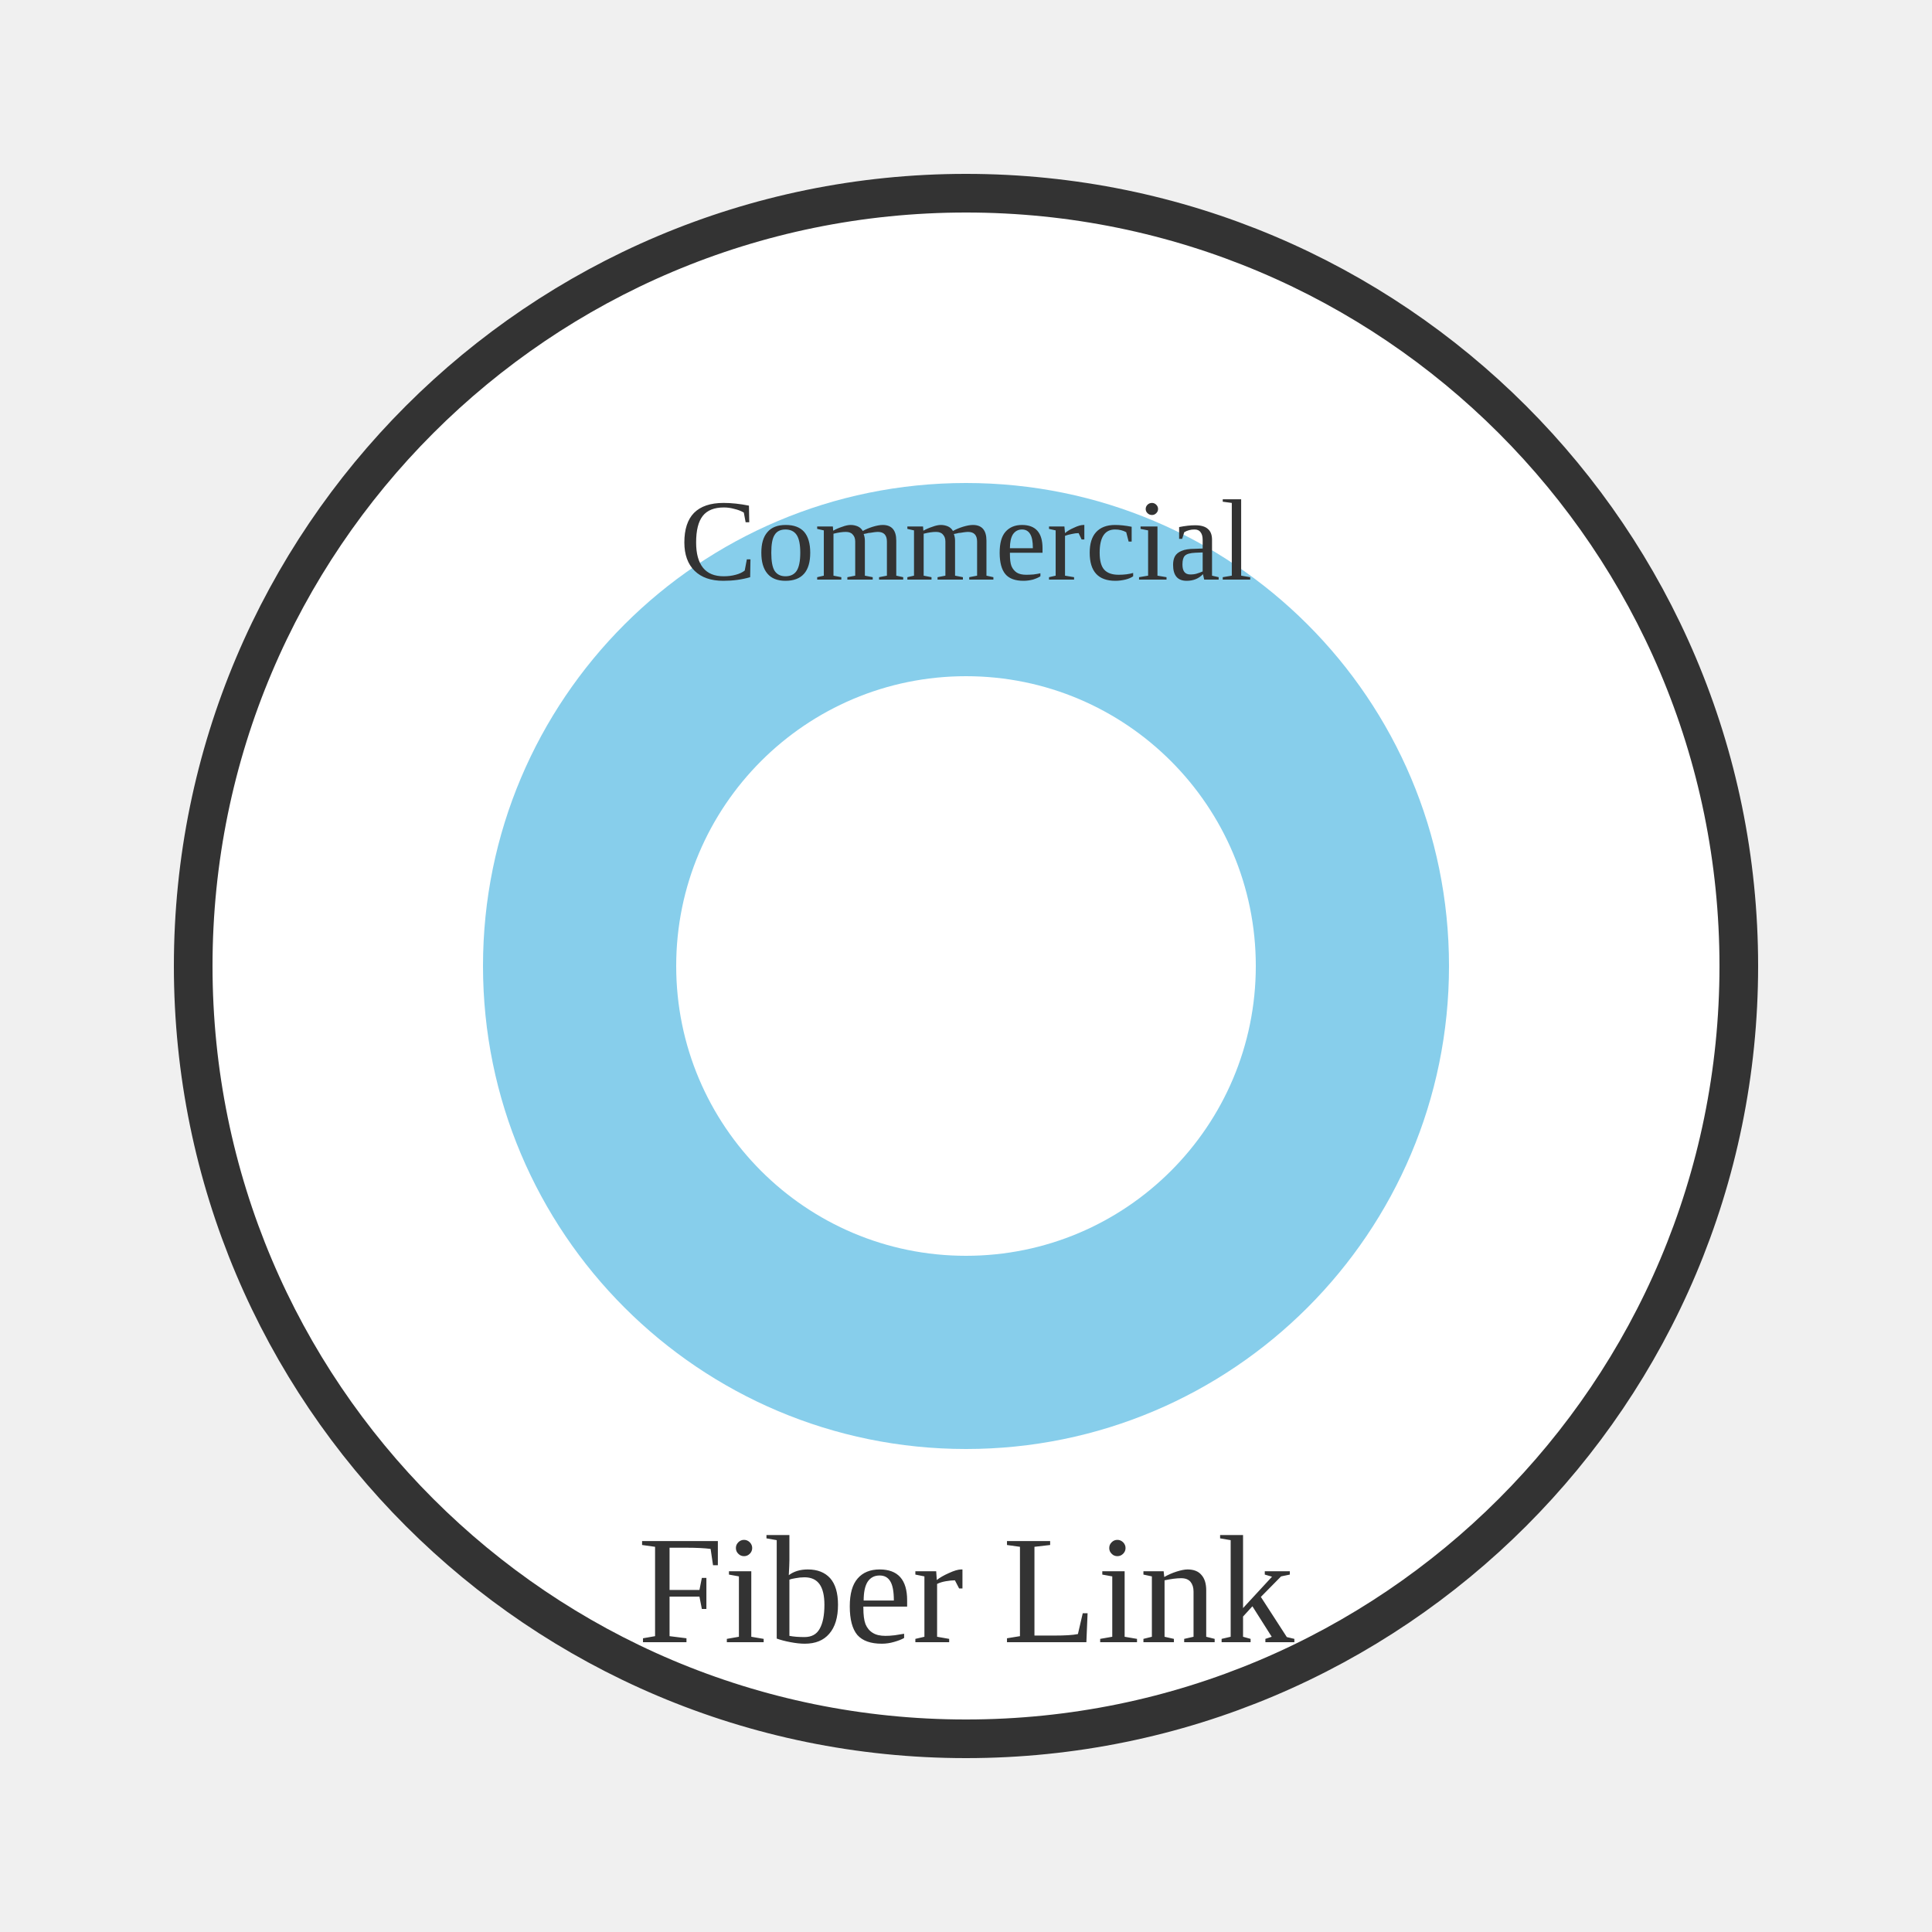
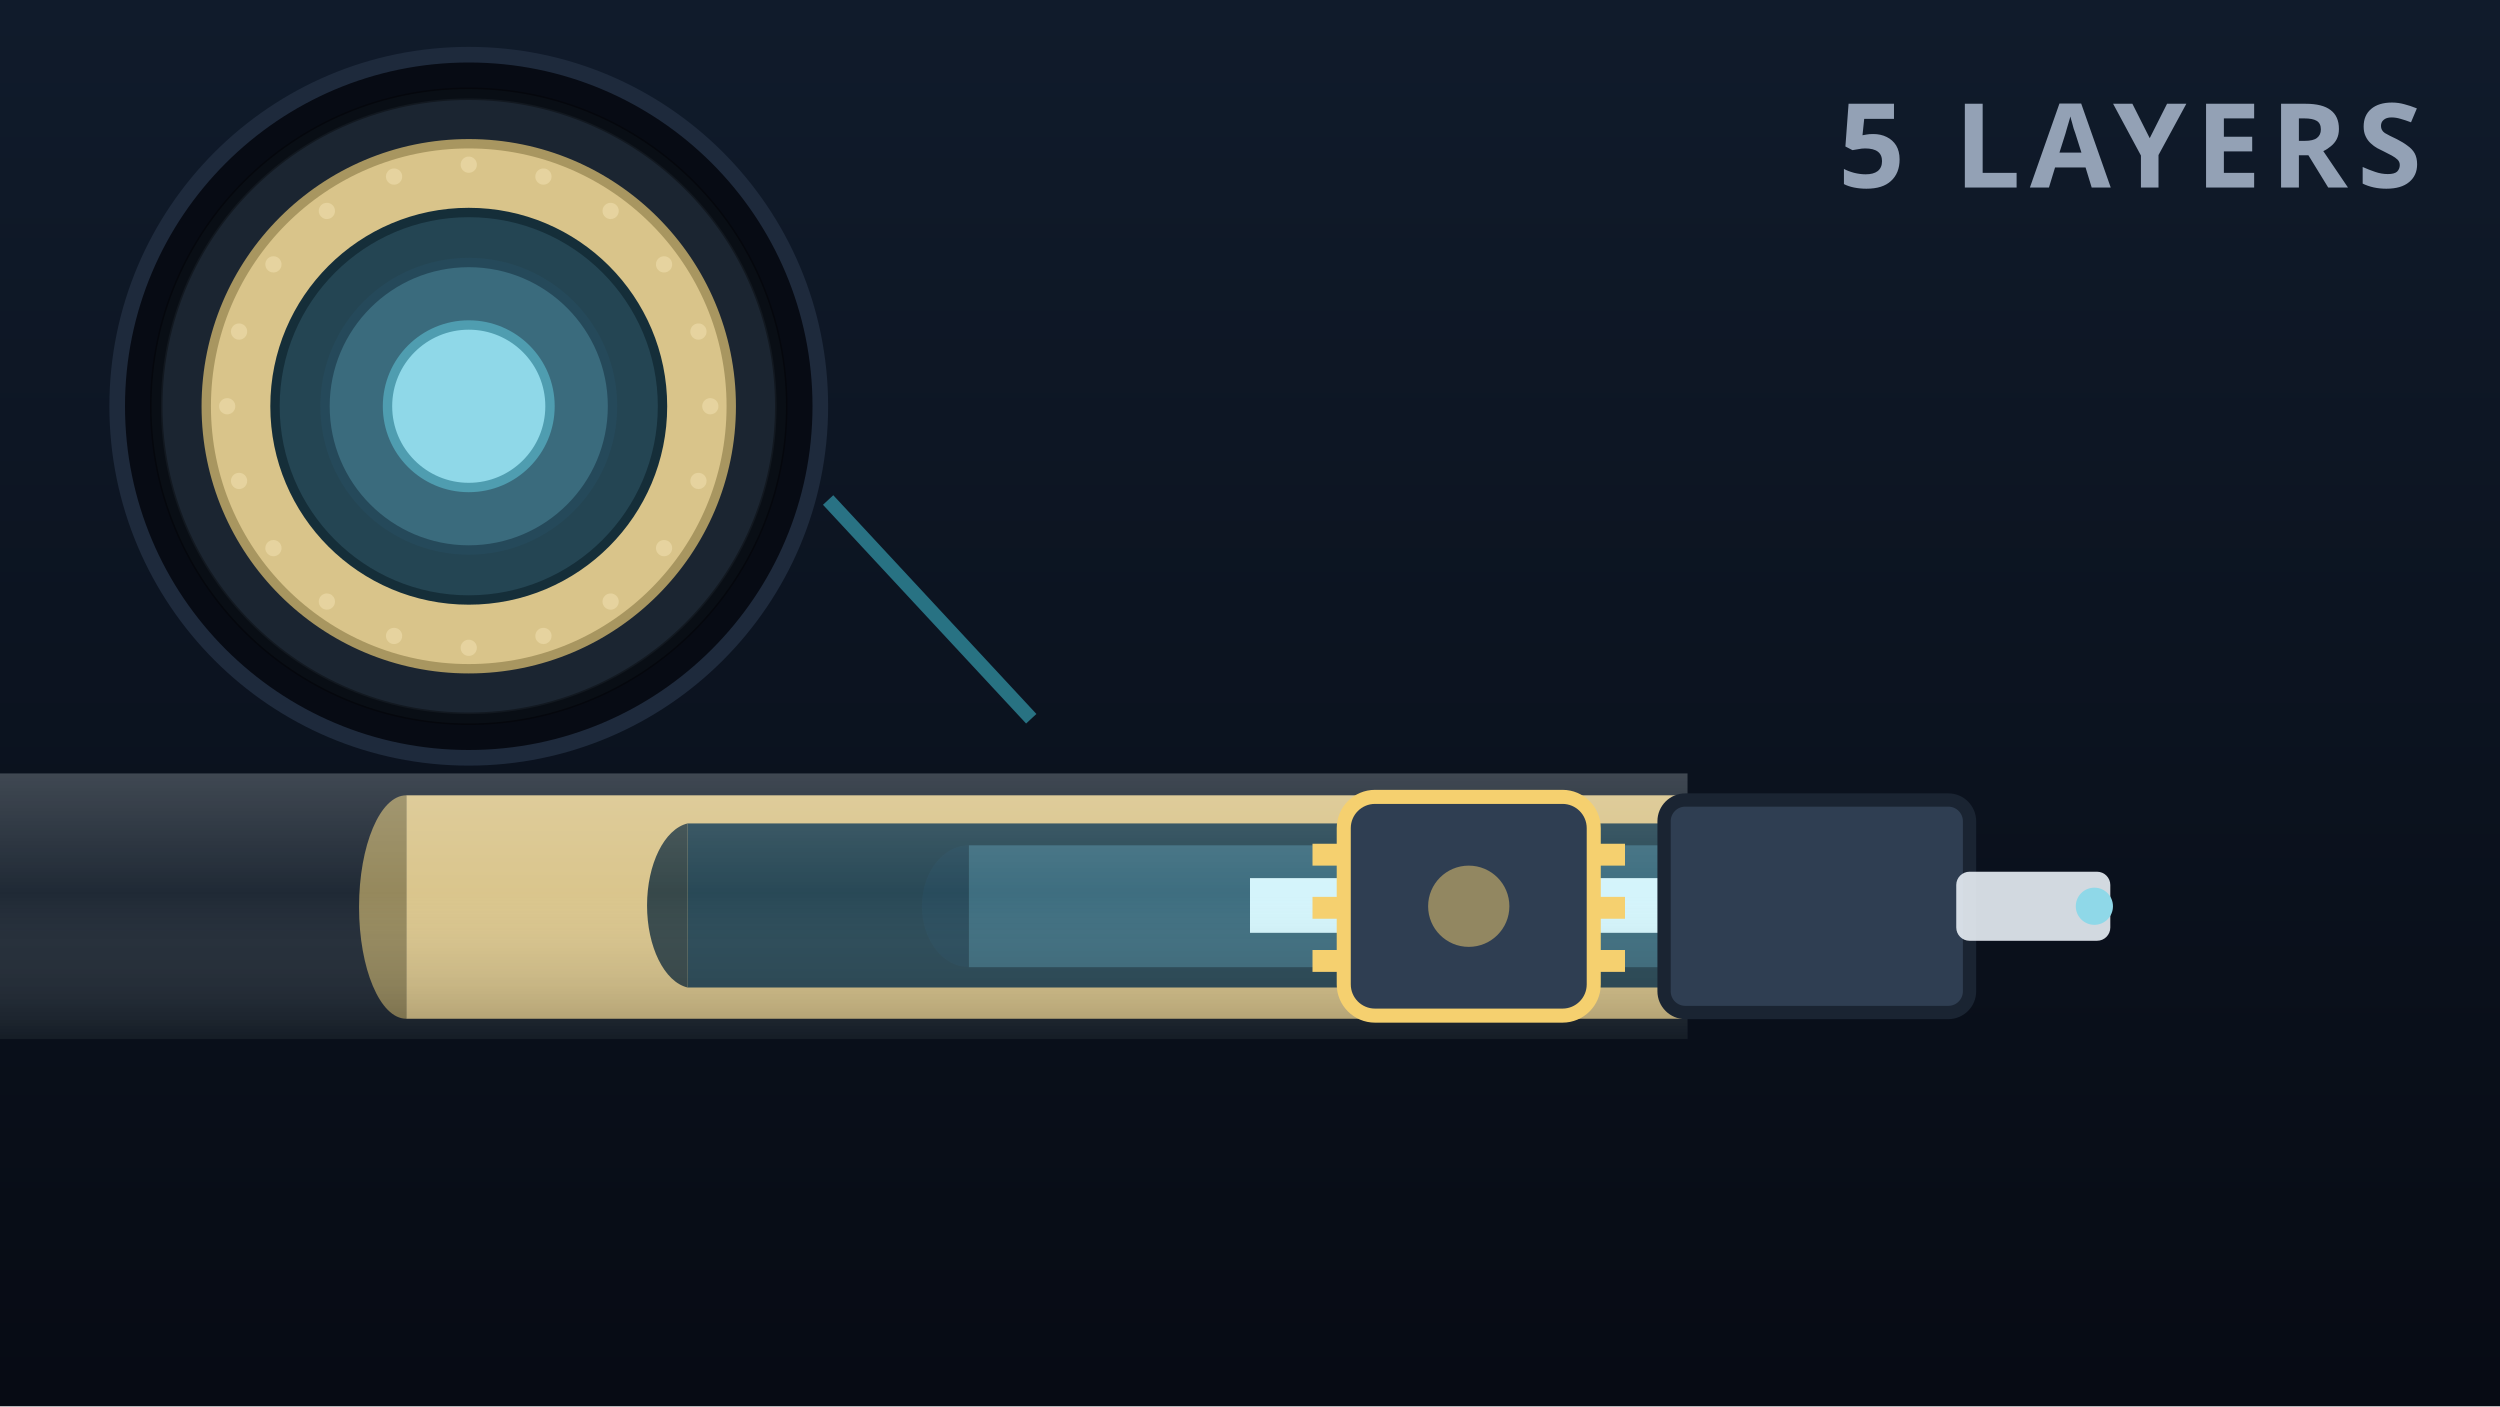
- <svg xmlns="http://www.w3.org/2000/svg" viewBox="0 0 100 100" width="100" height="100">
-   <rect width="100" height="100" fill="#f0f0f0" />
-   <circle cx="50" cy="50" r="40" fill="#ffffff" stroke="#333" stroke-width="2" />
-   <circle cx="50" cy="50" r="25" fill="#87ceeb" />
-   <circle cx="50" cy="50" r="15" fill="#ffffff" />
-   <text x="50" y="30" text-anchor="middle" font-size="6" fill="#333">Commercial</text>
-   <text x="50" y="85" text-anchor="middle" font-size="8" fill="#333">Fiber Link</text>
+ <svg xmlns="http://www.w3.org/2000/svg" viewBox="0 0 160 90" width="160" height="90" role="img">
+   <defs>
+     <linearGradient id="bg" x1="0" y1="0" x2="0" y2="1">
+       <stop offset="0%" stop-color="#101b2b" />
+       <stop offset="100%" stop-color="#070b14" />
+     </linearGradient>
+     <linearGradient id="sheen" x1="0" y1="0" x2="0" y2="1">
+       <stop offset="0%" stop-color="#ffffff" stop-opacity="0.16" />
+       <stop offset="45%" stop-color="#ffffff" stop-opacity="0.02" />
+       <stop offset="100%" stop-color="#000000" stop-opacity="0.22" />
+     </linearGradient>
+   </defs>
+   <rect width="160" height="90" fill="url(#bg)" />
+   <rect x="0" y="49.5" width="108" height="17" fill="#1b2531" />
+   <rect x="26" y="50.9" width="82" height="14.3" fill="#d9c48a" />
+   <path d="M26 50.9 a 3 7.1 0 0 0 0 14.3" fill="#a89660" opacity="0.85" />
+   <rect x="44" y="52.7" width="64" height="10.5" fill="#244553" />
+   <path d="M44 52.7 a 3 5.3 0 0 0 0 10.5" fill="#152e39" opacity="0.85" />
+   <rect x="62" y="54.1" width="46" height="7.8" fill="#3a6b7d" />
+   <path d="M62 54.1 a 3 3.9 0 0 0 0 7.8" fill="#25495a" opacity="0.85" />
+   <rect x="80" y="56.2" width="28" height="3.5" fill="#d3f4fb" />
+   <rect x="0" y="49.5" width="108" height="17" fill="url(#sheen)" />
+   <g transform="translate(132.00,58.00)">
+     <rect x="-25.50" y="-6.80" width="19.55" height="13.60" rx="1.36" fill="#2f3e52" stroke="#1a2432" stroke-width="0.85" />
+     <rect x="-6.80" y="-2.21" width="9.86" height="4.42" rx="0.85" fill="#e8eef5" opacity="0.9" />
+     <circle cx="2.04" cy="0" r="1.19" fill="#8fd8e8" />
+   </g>
+   <rect x="86" y="51.0" width="16" height="14" rx="2" fill="#2f3e52" stroke="#f5d06f" stroke-width="0.9" />
+   <rect x="84.0" y="54.0" width="2" height="1.4" fill="#f5d06f" />
+   <rect x="102.0" y="54.0" width="2" height="1.4" fill="#f5d06f" />
+   <rect x="84.0" y="57.4" width="2" height="1.4" fill="#f5d06f" />
+   <rect x="102.0" y="57.4" width="2" height="1.4" fill="#f5d06f" />
+   <rect x="84.0" y="60.8" width="2" height="1.4" fill="#f5d06f" />
+   <rect x="102.0" y="60.8" width="2" height="1.4" fill="#f5d06f" />
+   <circle cx="94" cy="58.0" r="2.6" fill="#f5d06f" opacity="0.5" />
+   <circle cx="30" cy="26" r="22.5" fill="#070b14" stroke="#1e2a3c" stroke-width="1" />
+   <circle cx="30.00" cy="26.00" r="20.00" fill="#1b2531" stroke="#0e1620" stroke-width="0.60" />
+   <circle cx="30.00" cy="26.00" r="16.80" fill="#d9c48a" stroke="#a89660" stroke-width="0.60" />
+   <circle cx="30.00" cy="10.54" r="0.52" fill="#f0e0b0" opacity="0.55" />
+   <circle cx="34.78" cy="11.30" r="0.52" fill="#f0e0b0" opacity="0.55" />
+   <circle cx="39.08" cy="13.50" r="0.52" fill="#f0e0b0" opacity="0.55" />
+   <circle cx="42.50" cy="16.92" r="0.52" fill="#f0e0b0" opacity="0.55" />
+   <circle cx="44.70" cy="21.22" r="0.52" fill="#f0e0b0" opacity="0.55" />
+   <circle cx="45.46" cy="26.00" r="0.52" fill="#f0e0b0" opacity="0.55" />
+   <circle cx="44.70" cy="30.78" r="0.52" fill="#f0e0b0" opacity="0.55" />
+   <circle cx="42.50" cy="35.08" r="0.52" fill="#f0e0b0" opacity="0.55" />
+   <circle cx="39.08" cy="38.50" r="0.52" fill="#f0e0b0" opacity="0.55" />
+   <circle cx="34.78" cy="40.70" r="0.52" fill="#f0e0b0" opacity="0.55" />
+   <circle cx="30.00" cy="41.46" r="0.52" fill="#f0e0b0" opacity="0.55" />
+   <circle cx="25.22" cy="40.70" r="0.52" fill="#f0e0b0" opacity="0.55" />
+   <circle cx="20.92" cy="38.50" r="0.52" fill="#f0e0b0" opacity="0.55" />
+   <circle cx="17.50" cy="35.08" r="0.52" fill="#f0e0b0" opacity="0.55" />
+   <circle cx="15.30" cy="30.78" r="0.52" fill="#f0e0b0" opacity="0.55" />
+   <circle cx="14.54" cy="26.00" r="0.52" fill="#f0e0b0" opacity="0.55" />
+   <circle cx="15.30" cy="21.22" r="0.52" fill="#f0e0b0" opacity="0.55" />
+   <circle cx="17.50" cy="16.92" r="0.52" fill="#f0e0b0" opacity="0.55" />
+   <circle cx="20.92" cy="13.50" r="0.52" fill="#f0e0b0" opacity="0.55" />
+   <circle cx="25.22" cy="11.30" r="0.52" fill="#f0e0b0" opacity="0.55" />
+   <circle cx="30.00" cy="26.00" r="12.40" fill="#244553" stroke="#152e39" stroke-width="0.60" />
+   <circle cx="30.00" cy="26.00" r="9.20" fill="#3a6b7d" stroke="#25495a" stroke-width="0.60" />
+   <circle cx="30.00" cy="26.00" r="5.20" fill="#8fd8e8" stroke="#4f9db0" stroke-width="0.60" />
+   <circle cx="30" cy="26" r="20" fill="none" stroke="#000" stroke-opacity="0.35" stroke-width="0.8" />
+   <path d="M53 32 L66 46" stroke="#3fbfd4" stroke-width="0.9" opacity="0.55" />
+   <text x="155" y="12" text-anchor="end" font-family="ui-sans-serif,system-ui,sans-serif" font-size="7.5" font-weight="700" fill="#93a1b5" letter-spacing="0.6">5 LAYERS</text>
</svg>
